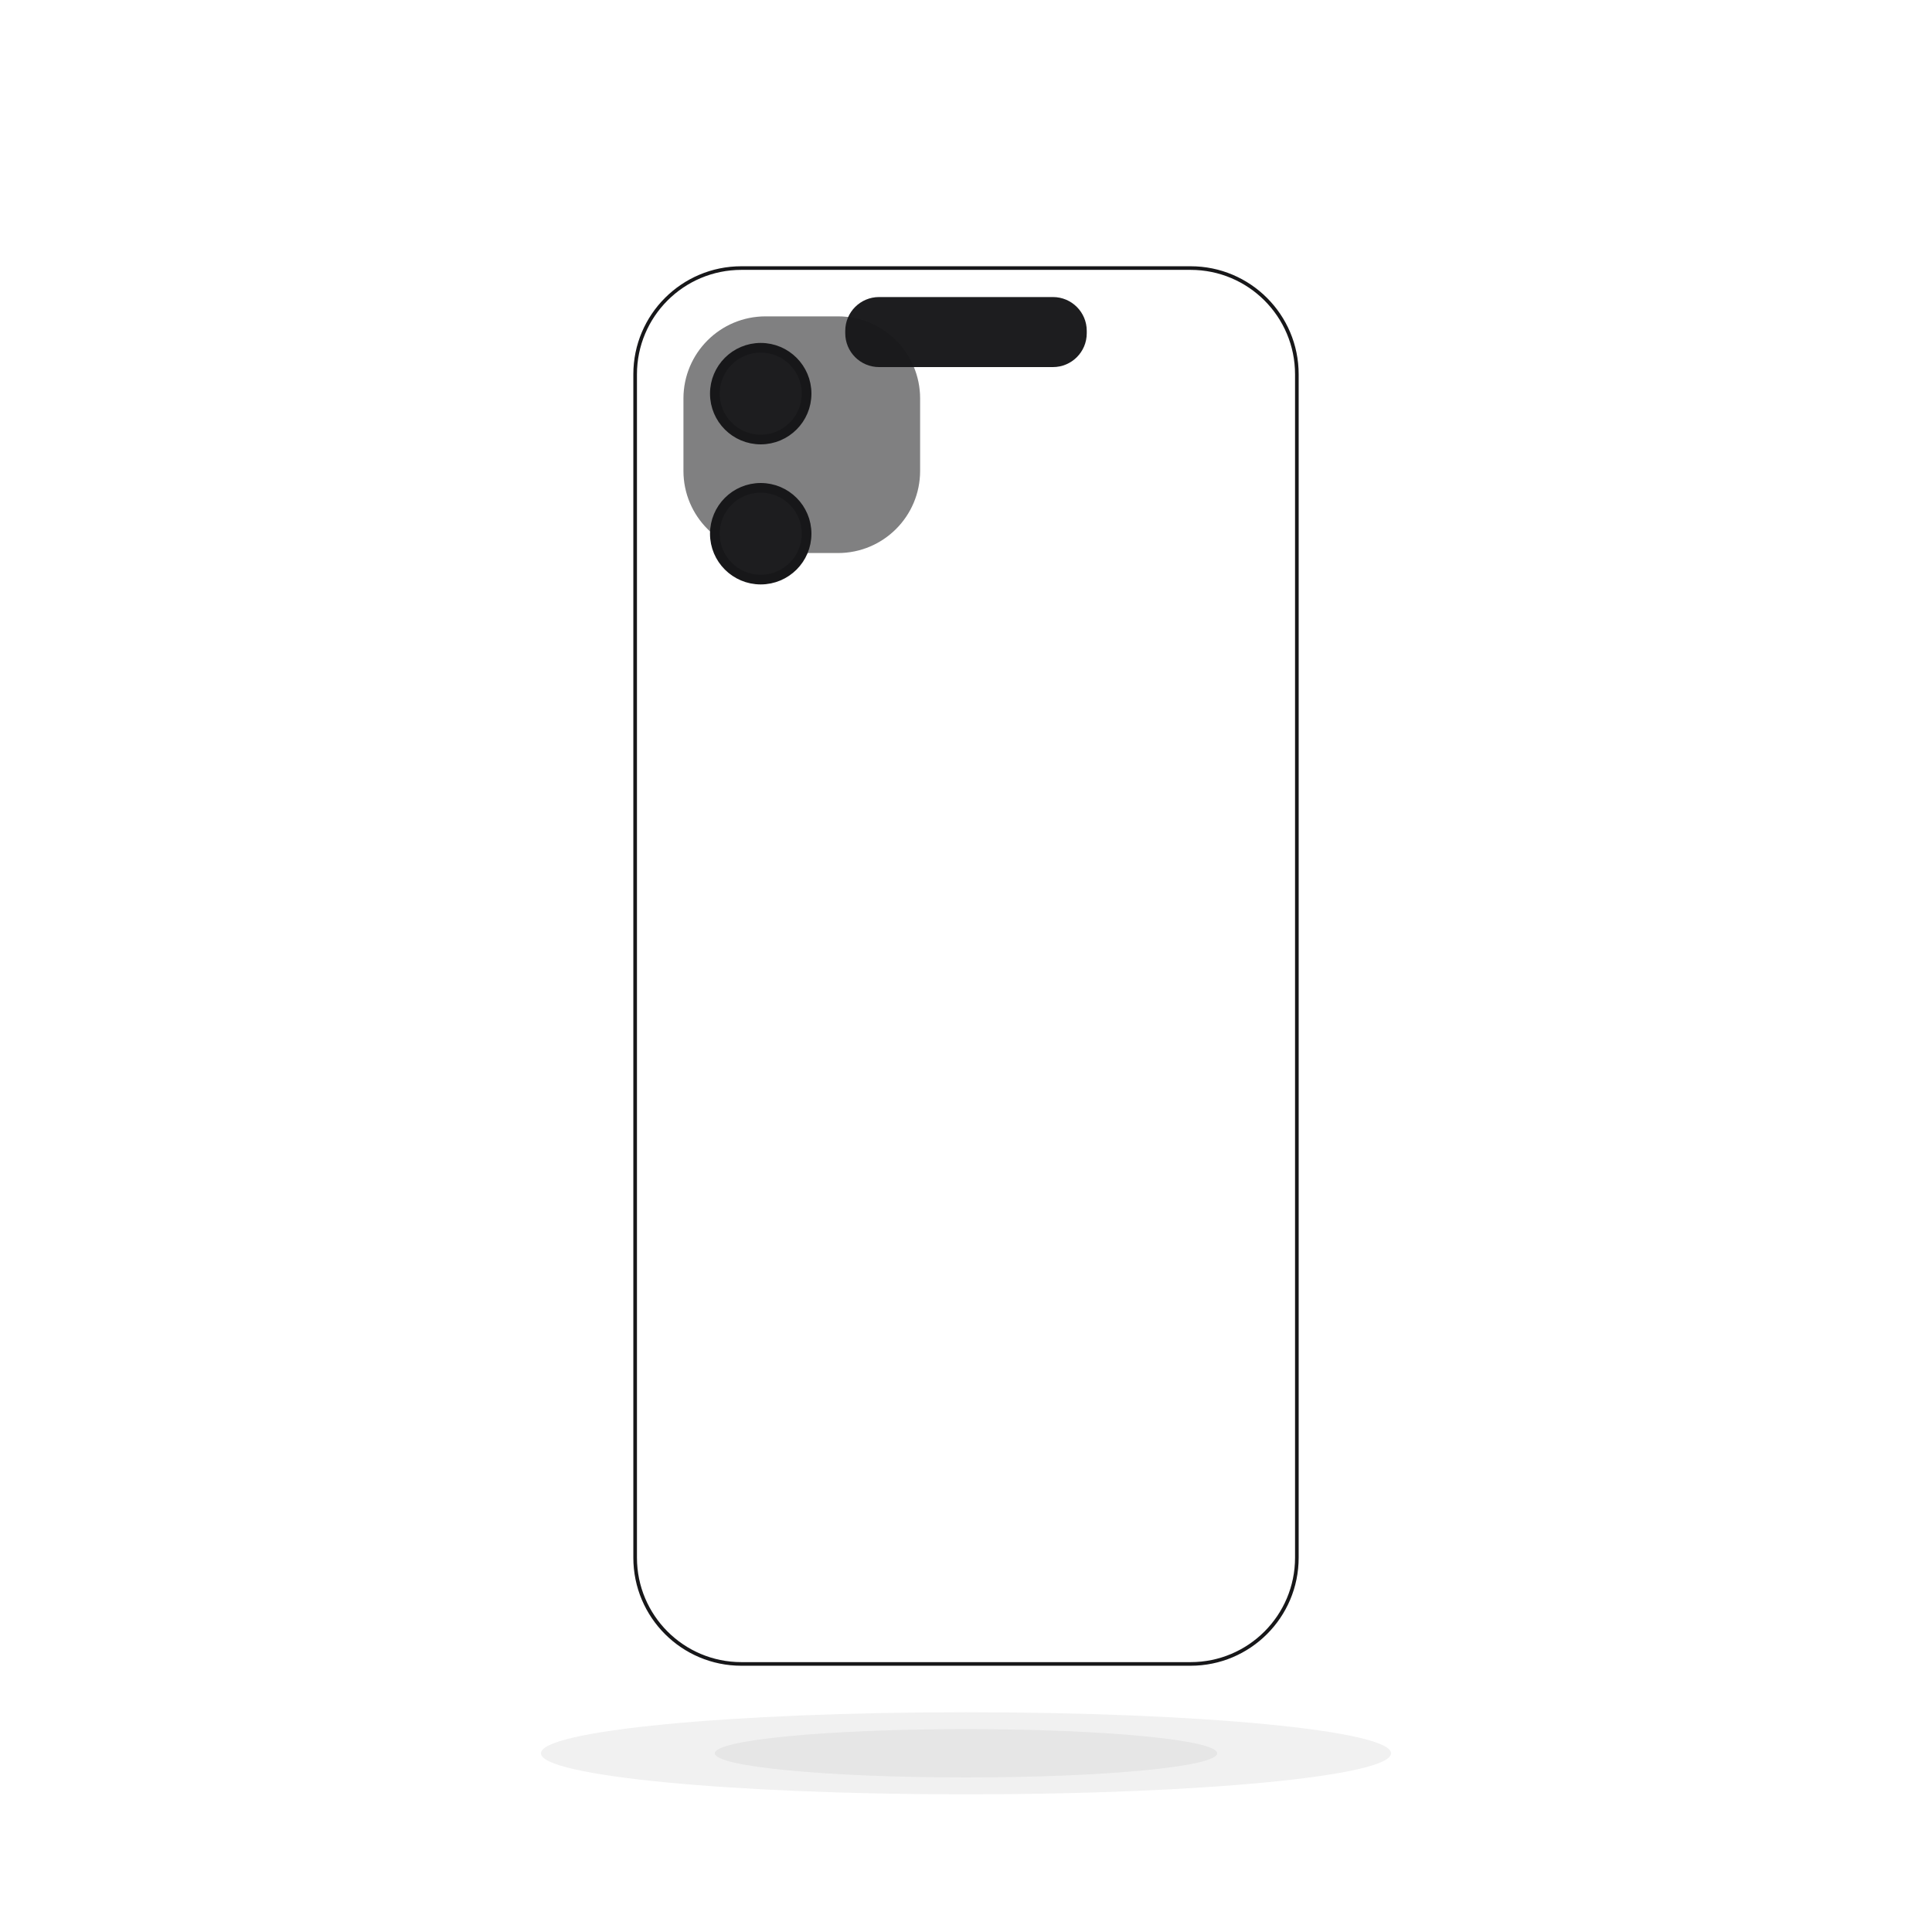
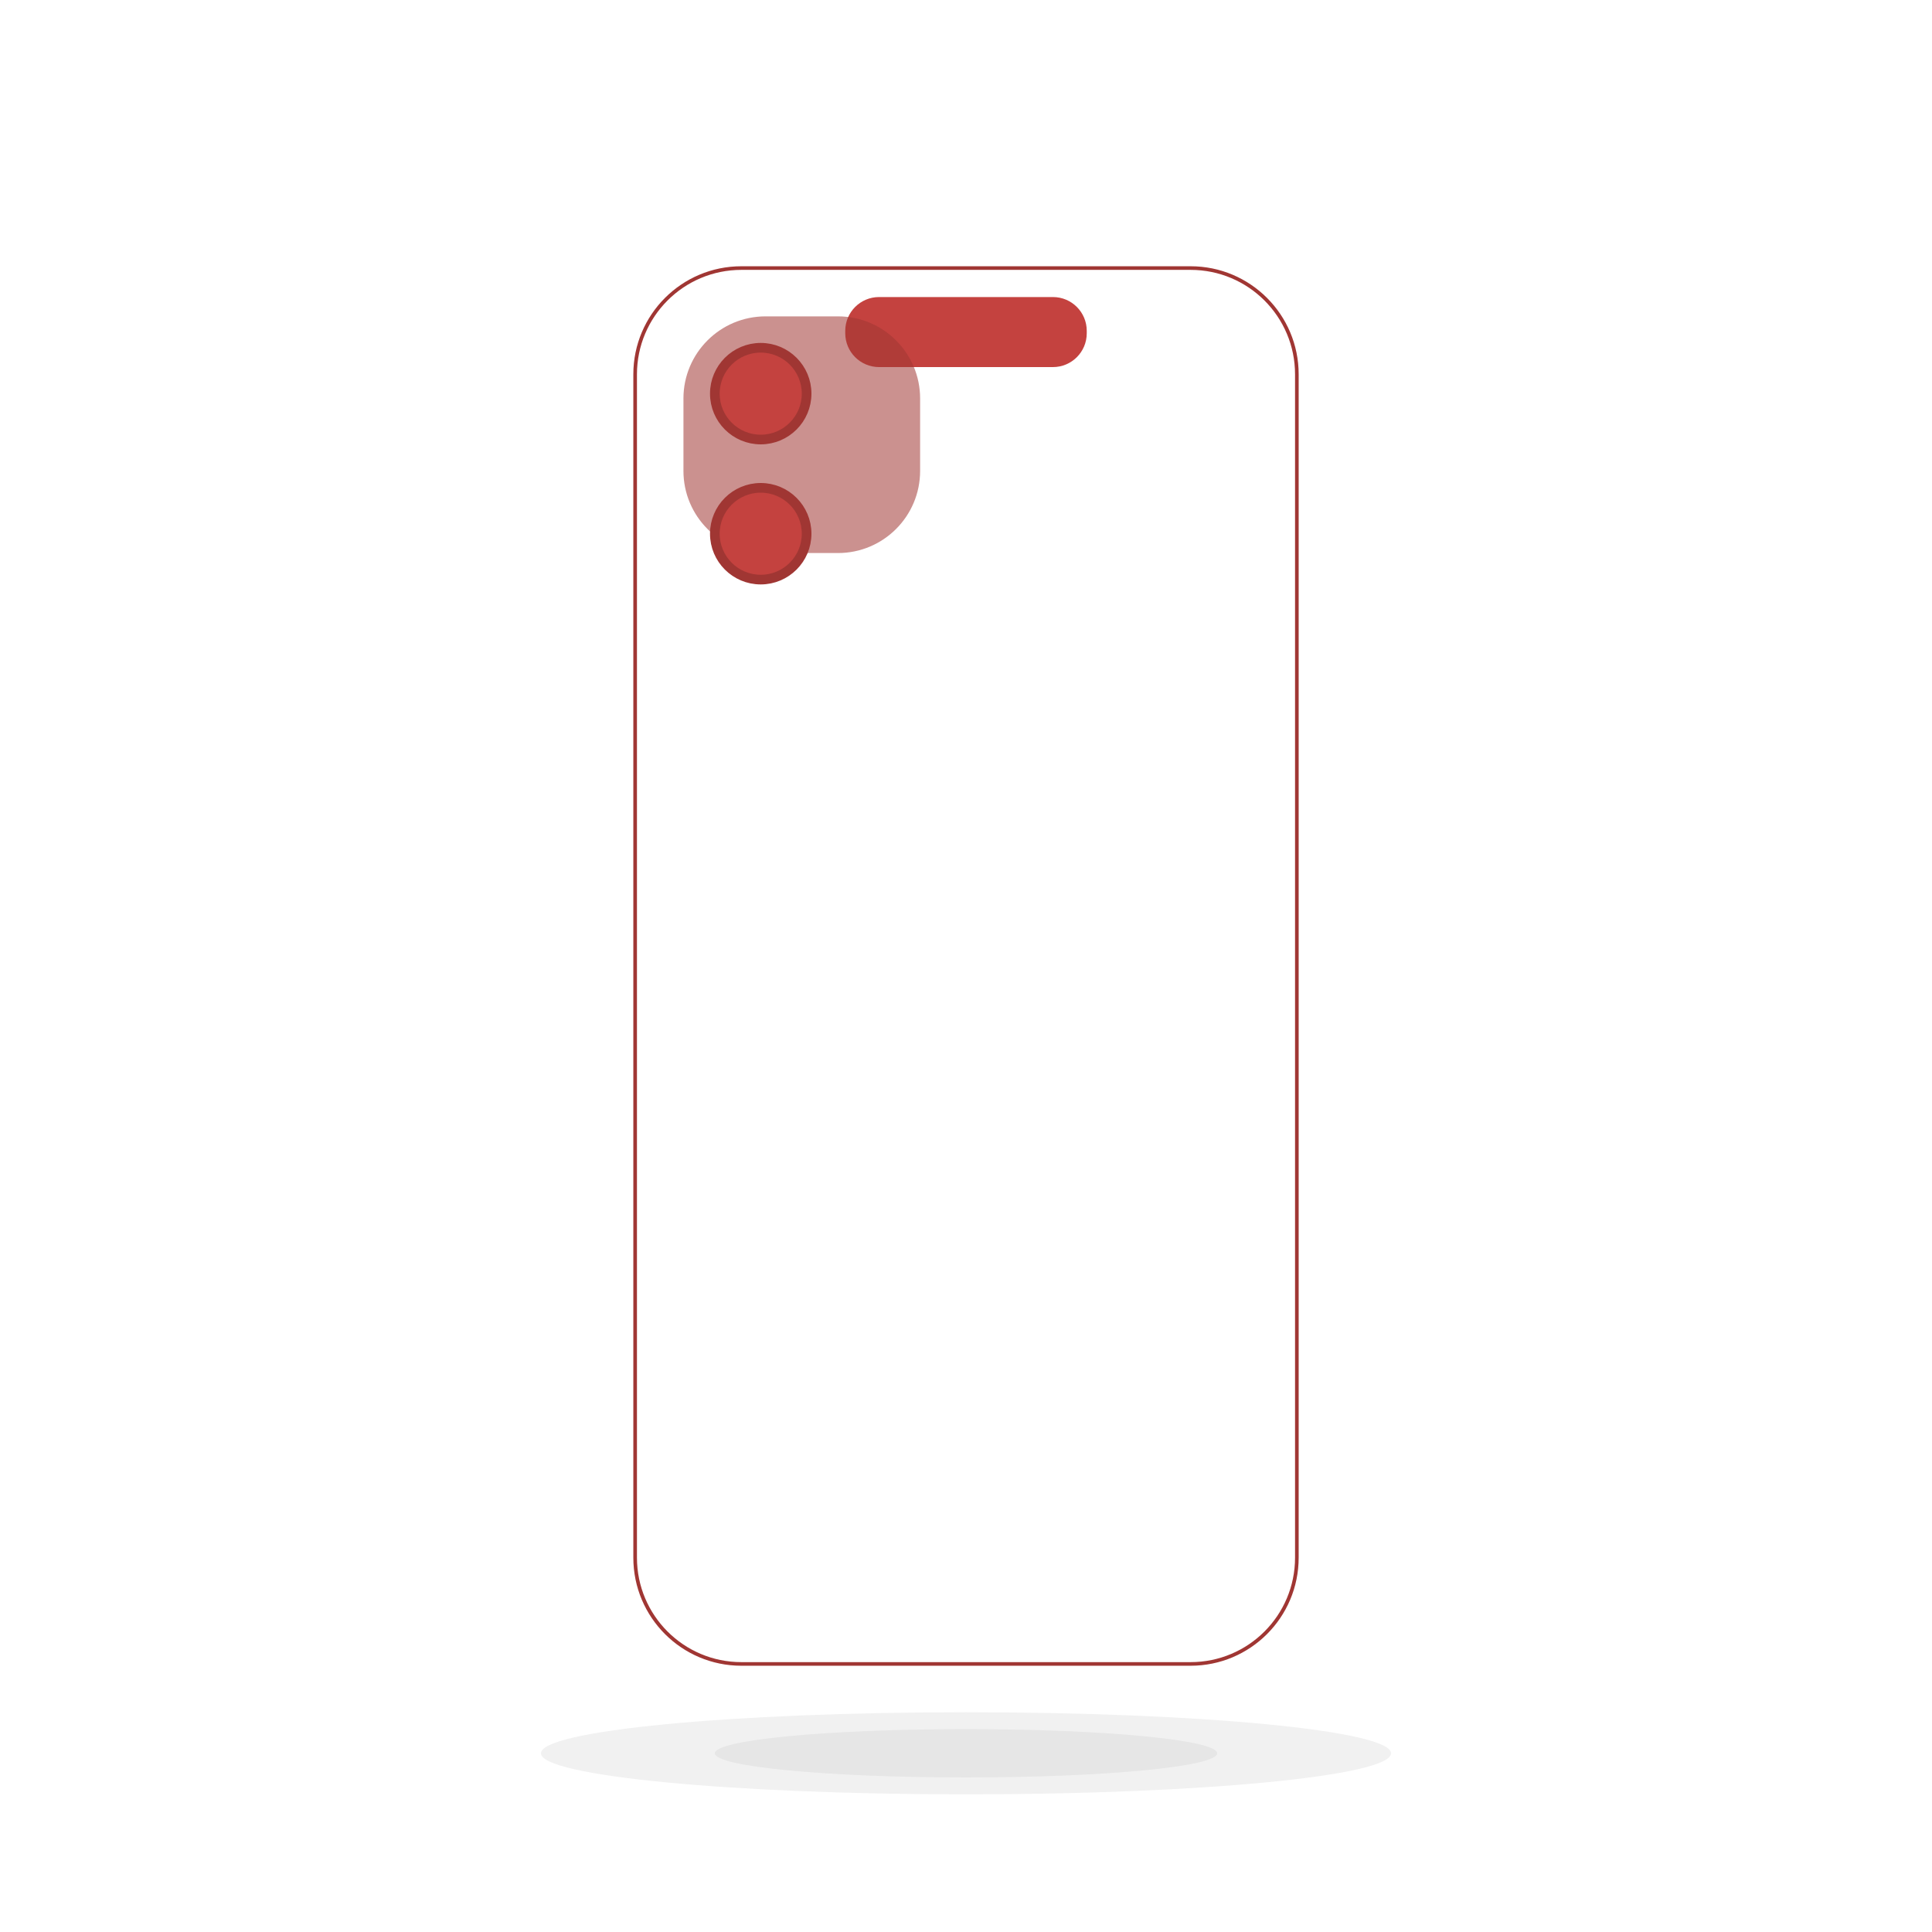
- <svg xmlns="http://www.w3.org/2000/svg" viewBox="0 0 800 800" width="800" height="800" role="img" aria-label="iPhone 14 128 GB Negro">
+ <svg xmlns="http://www.w3.org/2000/svg" viewBox="0 0 800 800" width="800" height="800" role="img" aria-label="iPhone 14 Plus 256 GB Rojo">
  <rect width="800" height="800" fill="#FFFFFF" />
  <ellipse cx="400" cy="726" rx="176" ry="17" fill="#000" opacity=".055" />
  <ellipse cx="400" cy="726" rx="104" ry="10" fill="#000" opacity=".05" />
-   <rect x="263.0" y="111.0" width="274" height="578" rx="44" fill="url(#cuerpo)" stroke="#171719" stroke-width="1.5" />
+   <rect x="263.0" y="111.0" width="274" height="578" rx="44" fill="url(#cuerpo)" stroke="#A03633" stroke-width="1.5" />
  <rect x="279.0" y="127.0" width="242" height="554" rx="34" fill="url(#pantalla)" />
-   <rect x="350" y="123.0" width="100" height="29" rx="14" fill="#1D1D1F" />
-   <rect x="283.0" y="131.0" width="98" height="98" rx="34" fill="#171719" opacity=".55" />
-   <circle cx="315.0" cy="163.0" r="19" fill="#1D1D1F" stroke="#171719" stroke-width="4" />
-   <circle cx="315.0" cy="221.0" r="19" fill="#1D1D1F" stroke="#171719" stroke-width="4" />
+   <rect x="350" y="123.0" width="100" height="29" rx="14" fill="#C4423F" />
+   <rect x="283.0" y="131.0" width="98" height="98" rx="34" fill="#A03633" opacity=".55" />
+   <circle cx="315.0" cy="163.0" r="19" fill="#C4423F" stroke="#A03633" stroke-width="4" />
+   <circle cx="315.0" cy="221.0" r="19" fill="#C4423F" stroke="#A03633" stroke-width="4" />
  <rect x="263.0" y="111.0" width="274" height="578" rx="44" fill="url(#brillo)" />
</svg>
